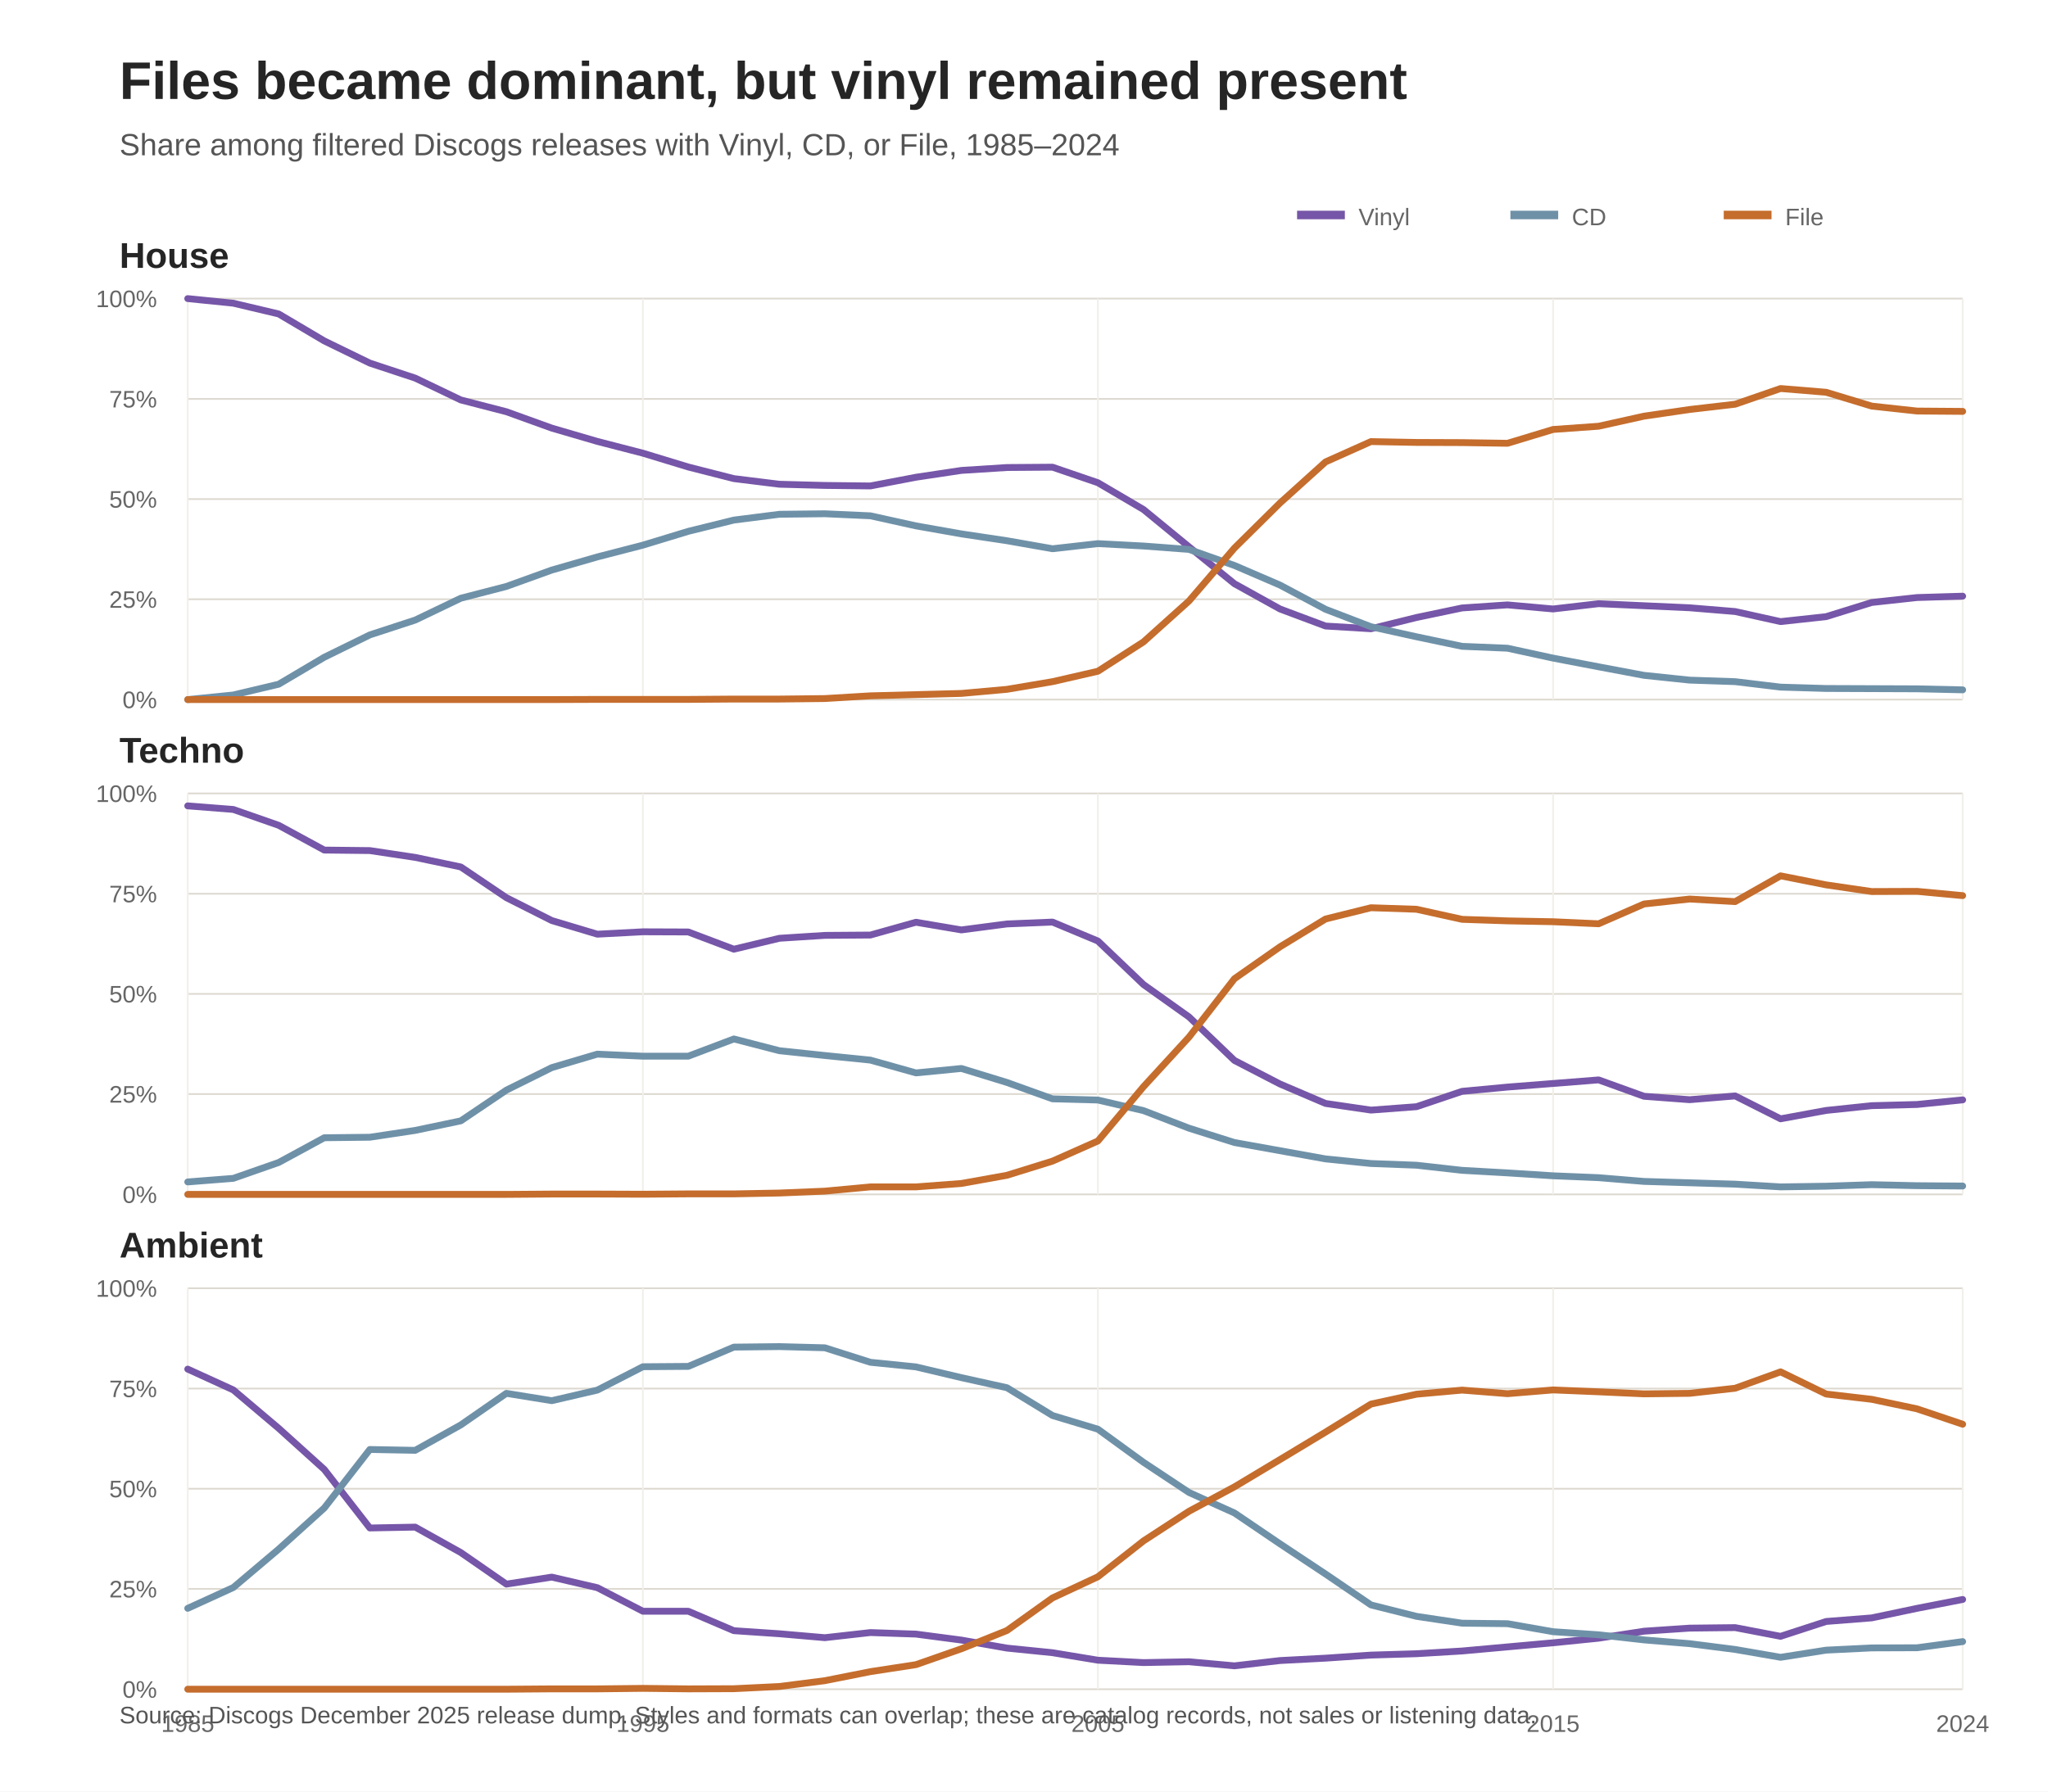
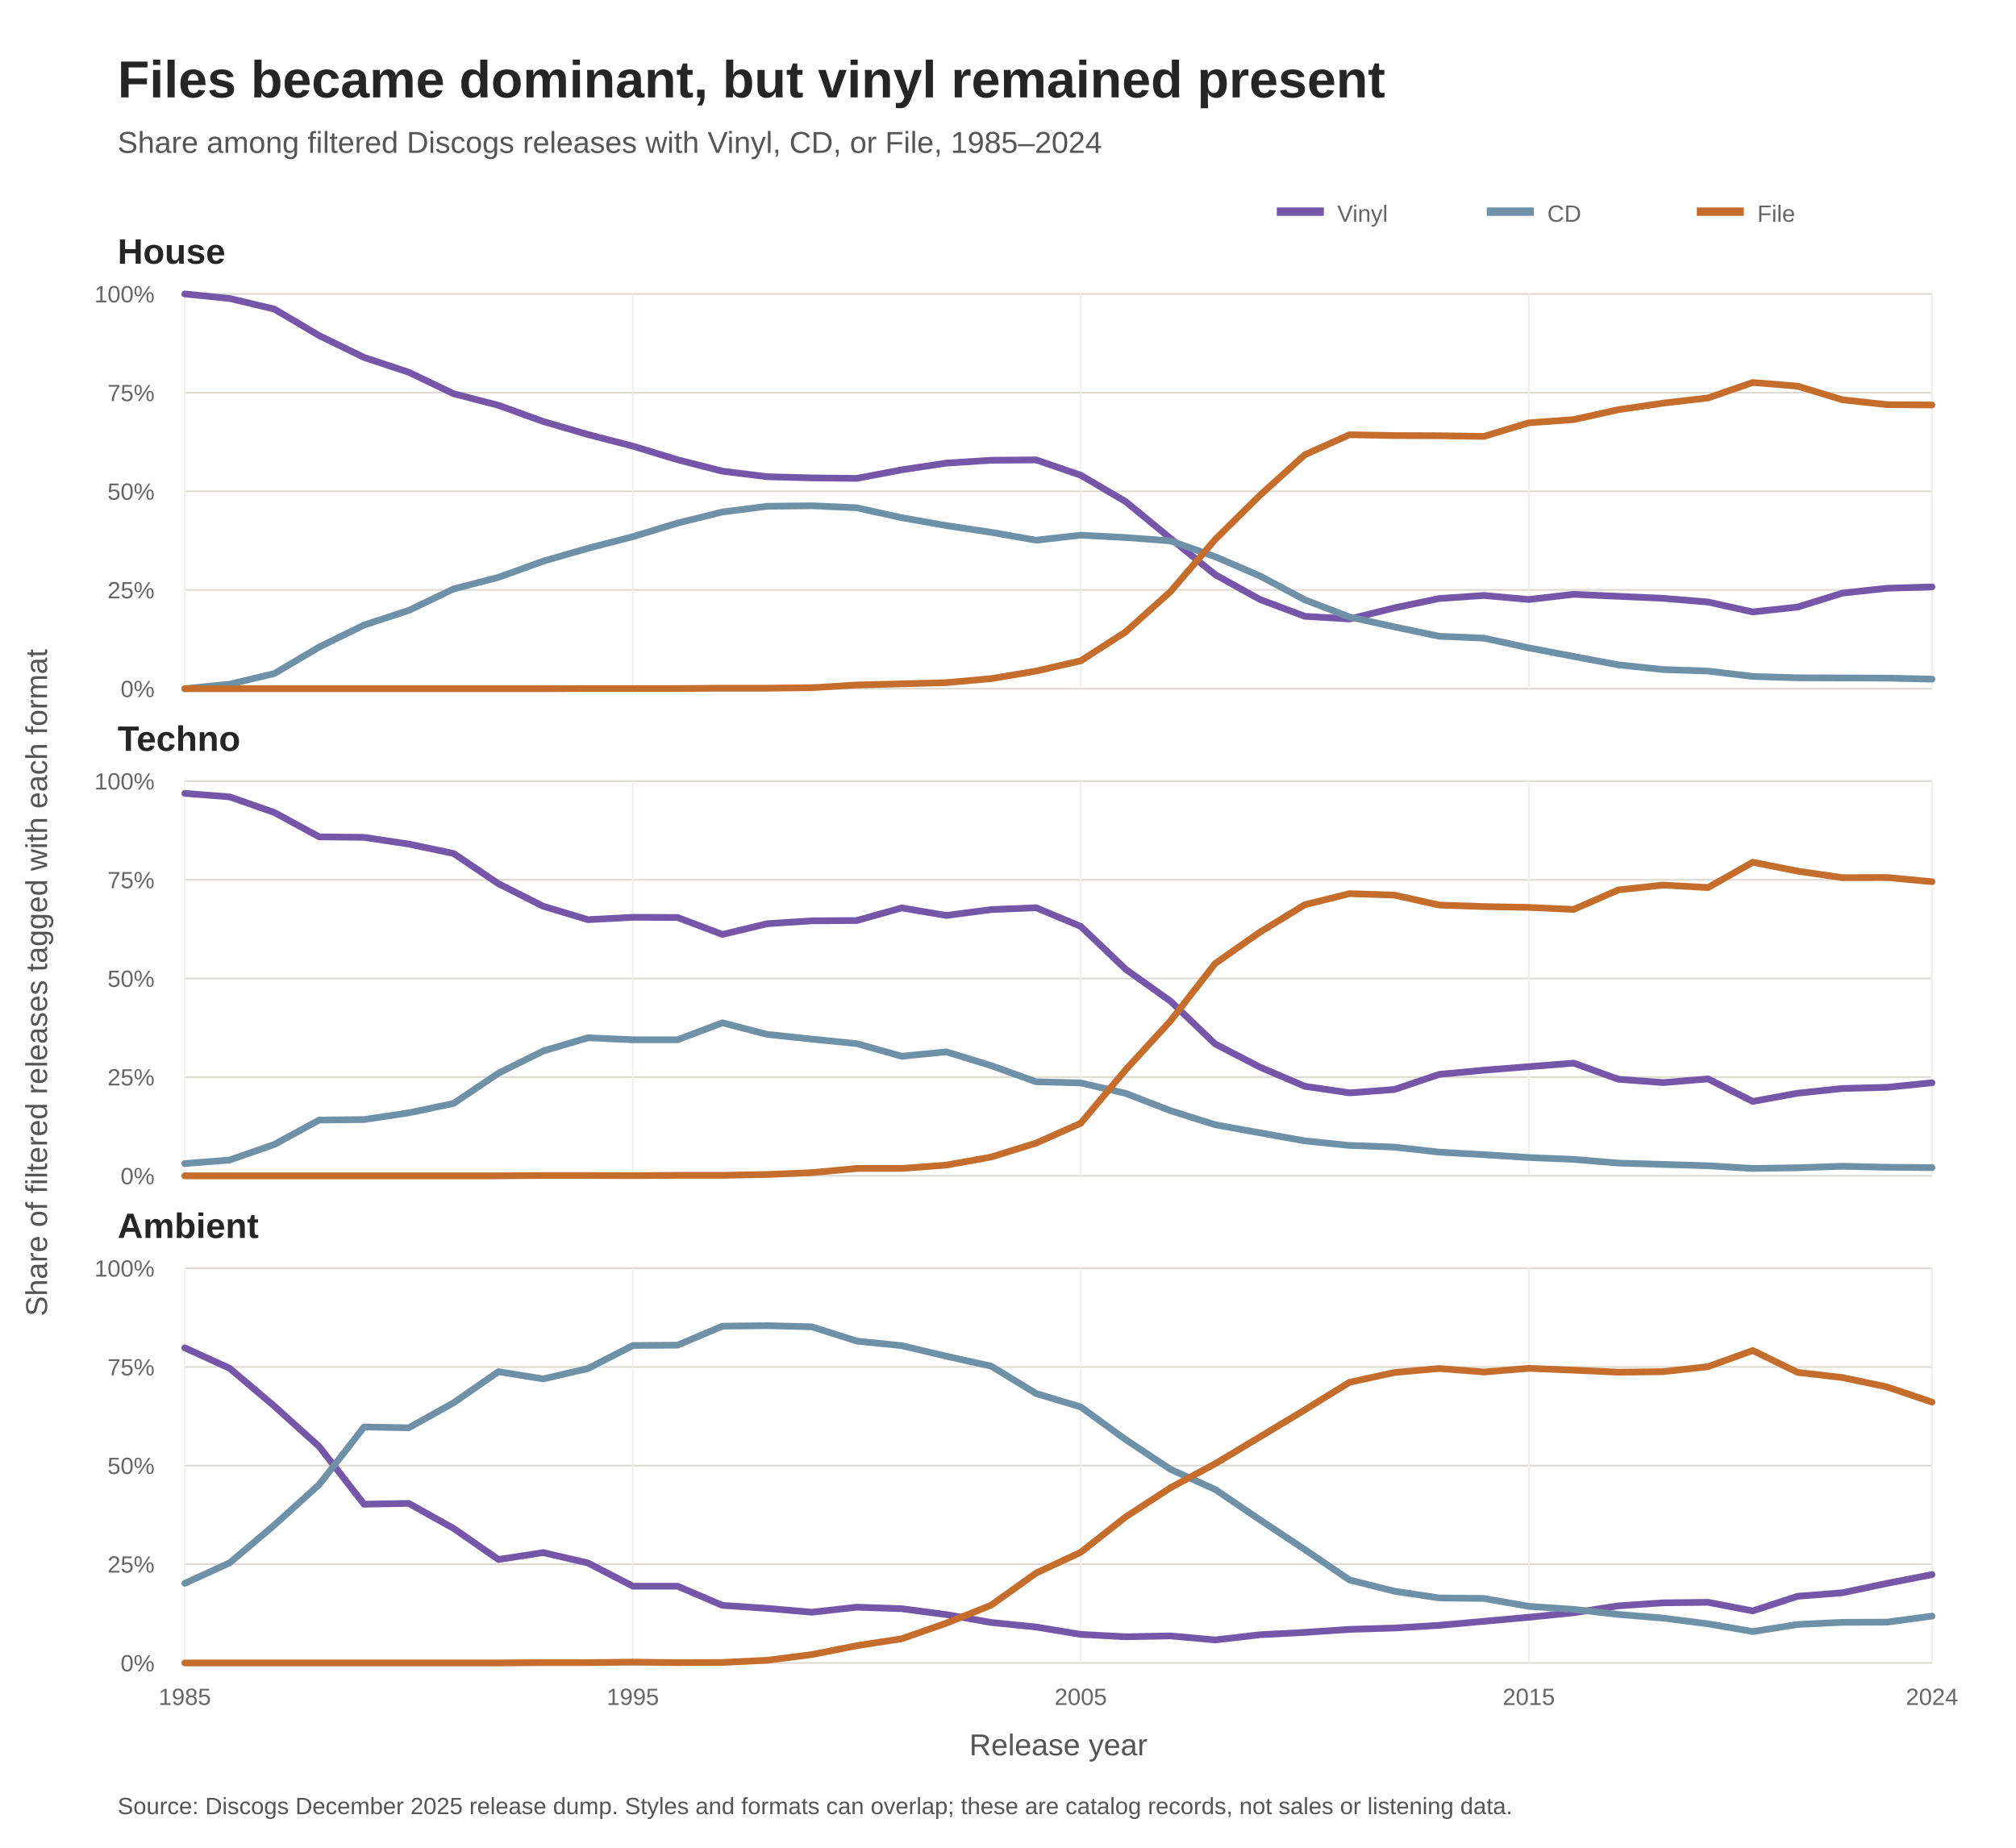
- <svg xmlns="http://www.w3.org/2000/svg" width="1200" height="1050" viewBox="0 0 1200 1050">
+ <svg xmlns="http://www.w3.org/2000/svg" width="1200" height="1100" viewBox="0 0 1200 1100">
  <rect width="100%" height="100%" fill="#ffffff" />
  <style>text{font-family:Arial,sans-serif;fill:#252525}.title{font-size:31px;font-weight:700}.subtitle{font-size:18px;fill:#555}.panel{font-size:21px;font-weight:700}.tick{font-size:14px;fill:#666}.note{font-size:14px;fill:#555}.grid{stroke:#ddd9d0;stroke-width:1}</style>
  <text x="70" y="58" class="title">Files became dominant, but vinyl remained present</text>
  <text x="70" y="91" class="subtitle">Share among filtered Discogs releases with Vinyl, CD, or File, 1985–2024</text>
  <line x1="760" y1="126" x2="788" y2="126" stroke="#7656A8" stroke-width="5" />
  <text x="796" y="132" class="tick">Vinyl</text>
  <line x1="885" y1="126" x2="913" y2="126" stroke="#6F91A8" stroke-width="5" />
  <text x="921" y="132" class="tick">CD</text>
  <line x1="1010" y1="126" x2="1038" y2="126" stroke="#C56D2D" stroke-width="5" />
  <text x="1046" y="132" class="tick">File</text>
  <text x="70" y="157" class="panel">House</text>
  <line x1="110" y1="410.0" x2="1150" y2="410.0" class="grid" />
  <text x="92" y="415.0" text-anchor="end" class="tick">0%</text>
  <line x1="110" y1="351.2" x2="1150" y2="351.2" class="grid" />
  <text x="92" y="356.2" text-anchor="end" class="tick">25%</text>
  <line x1="110" y1="292.5" x2="1150" y2="292.5" class="grid" />
  <text x="92" y="297.5" text-anchor="end" class="tick">50%</text>
  <line x1="110" y1="233.8" x2="1150" y2="233.8" class="grid" />
  <text x="92" y="238.8" text-anchor="end" class="tick">75%</text>
  <line x1="110" y1="175.0" x2="1150" y2="175.0" class="grid" />
  <text x="92" y="180.0" text-anchor="end" class="tick">100%</text>
  <line x1="110.0" y1="175" x2="110.0" y2="410" stroke="#f1efe9" />
  <line x1="376.7" y1="175" x2="376.7" y2="410" stroke="#f1efe9" />
  <line x1="643.3" y1="175" x2="643.3" y2="410" stroke="#f1efe9" />
  <line x1="910.0" y1="175" x2="910.0" y2="410" stroke="#f1efe9" />
  <line x1="1150.0" y1="175" x2="1150.0" y2="410" stroke="#f1efe9" />
  <polyline points="110.0,175.0 136.7,177.7 163.3,184.0 190.0,199.8 216.7,212.8 243.3,221.6 270.0,234.4 296.7,241.3 323.3,250.9 350.0,258.7 376.7,265.6 403.3,273.7 430.0,280.5 456.7,283.8 483.3,284.5 510.0,284.8 536.7,279.7 563.3,275.7 590.0,274.0 616.7,273.8 643.3,282.9 670.0,298.6 696.7,320.5 723.3,342.1 750.0,356.9 776.7,366.9 803.3,368.5 830.0,361.9 856.7,356.3 883.3,354.5 910.0,356.9 936.7,353.8 963.3,355.0 990.0,356.2 1016.7,358.4 1043.3,364.3 1070.0,361.4 1096.7,353.1 1123.3,350.2 1150.0,349.4" fill="none" stroke="#7656A8" stroke-width="4" stroke-linejoin="round" stroke-linecap="round" />
  <polyline points="110.0,410.0 136.7,407.3 163.3,401.0 190.0,385.2 216.7,372.1 243.3,363.4 270.0,350.6 296.7,343.7 323.3,334.1 350.0,326.4 376.7,319.5 403.3,311.4 430.0,304.8 456.7,301.4 483.3,301.1 510.0,302.3 536.7,308.2 563.3,312.9 590.0,316.9 616.7,321.6 643.3,318.6 670.0,320.0 696.7,322.0 723.3,331.4 750.0,342.9 776.7,357.1 803.3,367.3 830.0,373.2 856.7,378.8 883.3,379.9 910.0,385.7 936.7,390.8 963.3,395.8 990.0,398.6 1016.7,399.5 1043.3,402.7 1070.0,403.5 1096.7,403.6 1123.3,403.7 1150.0,404.3" fill="none" stroke="#6F91A8" stroke-width="4" stroke-linejoin="round" stroke-linecap="round" />
  <polyline points="110.0,410.0 136.7,410.0 163.3,410.0 190.0,410.0 216.7,410.0 243.3,410.0 270.0,410.0 296.7,410.0 323.3,410.0 350.0,409.9 376.7,409.9 403.3,409.9 430.0,409.7 456.7,409.7 483.3,409.4 510.0,407.8 536.7,407.1 563.3,406.4 590.0,404.0 616.7,399.5 643.3,393.4 670.0,376.2 696.7,352.2 723.3,321.2 750.0,294.8 776.7,270.7 803.3,258.8 830.0,259.3 856.7,259.4 883.3,259.8 910.0,251.7 936.7,249.8 963.3,243.9 990.0,240.0 1016.7,236.9 1043.3,227.7 1070.0,229.9 1096.7,238.0 1123.3,240.9 1150.0,241.1" fill="none" stroke="#C56D2D" stroke-width="4" stroke-linejoin="round" stroke-linecap="round" />
  <text x="70" y="447" class="panel">Techno</text>
  <line x1="110" y1="700.0" x2="1150" y2="700.0" class="grid" />
  <text x="92" y="705.0" text-anchor="end" class="tick">0%</text>
  <line x1="110" y1="641.2" x2="1150" y2="641.2" class="grid" />
  <text x="92" y="646.2" text-anchor="end" class="tick">25%</text>
  <line x1="110" y1="582.5" x2="1150" y2="582.5" class="grid" />
  <text x="92" y="587.5" text-anchor="end" class="tick">50%</text>
  <line x1="110" y1="523.8" x2="1150" y2="523.8" class="grid" />
  <text x="92" y="528.8" text-anchor="end" class="tick">75%</text>
  <line x1="110" y1="465.0" x2="1150" y2="465.0" class="grid" />
  <text x="92" y="470.0" text-anchor="end" class="tick">100%</text>
  <line x1="110.0" y1="465" x2="110.0" y2="700" stroke="#f1efe9" />
  <line x1="376.7" y1="465" x2="376.7" y2="700" stroke="#f1efe9" />
  <line x1="643.3" y1="465" x2="643.3" y2="700" stroke="#f1efe9" />
  <line x1="910.0" y1="465" x2="910.0" y2="700" stroke="#f1efe9" />
  <line x1="1150.0" y1="465" x2="1150.0" y2="700" stroke="#f1efe9" />
  <polyline points="110.0,472.3 136.7,474.4 163.3,483.7 190.0,498.2 216.7,498.5 243.3,502.5 270.0,508.1 296.7,526.1 323.3,539.5 350.0,547.5 376.7,546.1 403.3,546.2 430.0,556.3 456.7,549.9 483.3,548.2 510.0,548.0 536.7,540.5 563.3,545.0 590.0,541.5 616.7,540.4 643.3,551.5 670.0,577.0 696.7,596.0 723.3,621.5 750.0,635.3 776.7,646.7 803.3,650.6 830.0,648.6 856.7,639.6 883.3,637.1 910.0,635.0 936.7,632.9 963.3,642.5 990.0,644.5 1016.7,642.3 1043.3,655.7 1070.0,650.8 1096.7,648.0 1123.3,647.3 1150.0,644.6" fill="none" stroke="#7656A8" stroke-width="4" stroke-linejoin="round" stroke-linecap="round" />
  <polyline points="110.0,692.7 136.7,690.6 163.3,681.3 190.0,666.8 216.7,666.5 243.3,662.5 270.0,656.9 296.7,638.9 323.3,625.7 350.0,617.8 376.7,619.0 403.3,619.0 430.0,608.9 456.7,615.8 483.3,618.6 510.0,621.3 536.7,628.8 563.3,626.2 590.0,634.4 616.7,644.0 643.3,644.7 670.0,650.9 696.7,661.2 723.3,669.6 750.0,674.4 776.7,679.2 803.3,681.9 830.0,682.9 856.7,685.9 883.3,687.4 910.0,689.1 936.7,690.2 963.3,692.4 990.0,693.2 1016.7,694.0 1043.3,695.6 1070.0,695.2 1096.7,694.3 1123.3,694.9 1150.0,695.1" fill="none" stroke="#6F91A8" stroke-width="4" stroke-linejoin="round" stroke-linecap="round" />
  <polyline points="110.0,700.0 136.7,700.0 163.3,700.0 190.0,700.0 216.7,700.0 243.3,700.0 270.0,700.0 296.7,700.0 323.3,699.8 350.0,699.8 376.7,699.9 403.3,699.7 430.0,699.7 456.7,699.2 483.3,698.1 510.0,695.6 536.7,695.6 563.3,693.6 590.0,688.8 616.7,680.5 643.3,668.7 670.0,636.9 696.7,607.8 723.3,573.6 750.0,554.9 776.7,538.6 803.3,532.0 830.0,532.9 856.7,538.8 883.3,539.7 910.0,540.2 936.7,541.4 963.3,529.8 990.0,526.9 1016.7,528.4 1043.3,513.3 1070.0,518.6 1096.7,522.5 1123.3,522.4 1150.0,524.9" fill="none" stroke="#C56D2D" stroke-width="4" stroke-linejoin="round" stroke-linecap="round" />
  <text x="70" y="737" class="panel">Ambient</text>
  <line x1="110" y1="990.0" x2="1150" y2="990.0" class="grid" />
  <text x="92" y="995.0" text-anchor="end" class="tick">0%</text>
  <line x1="110" y1="931.2" x2="1150" y2="931.2" class="grid" />
  <text x="92" y="936.2" text-anchor="end" class="tick">25%</text>
  <line x1="110" y1="872.5" x2="1150" y2="872.5" class="grid" />
  <text x="92" y="877.5" text-anchor="end" class="tick">50%</text>
  <line x1="110" y1="813.8" x2="1150" y2="813.8" class="grid" />
  <text x="92" y="818.8" text-anchor="end" class="tick">75%</text>
  <line x1="110" y1="755.0" x2="1150" y2="755.0" class="grid" />
  <text x="92" y="760.0" text-anchor="end" class="tick">100%</text>
  <line x1="110.0" y1="755" x2="110.0" y2="990" stroke="#f1efe9" />
  <text x="110.0" y="1015" text-anchor="middle" class="tick">1985</text>
  <line x1="376.7" y1="755" x2="376.7" y2="990" stroke="#f1efe9" />
  <text x="376.7" y="1015" text-anchor="middle" class="tick">1995</text>
  <line x1="643.3" y1="755" x2="643.3" y2="990" stroke="#f1efe9" />
  <text x="643.3" y="1015" text-anchor="middle" class="tick">2005</text>
  <line x1="910.0" y1="755" x2="910.0" y2="990" stroke="#f1efe9" />
  <text x="910.0" y="1015" text-anchor="middle" class="tick">2015</text>
  <line x1="1150.0" y1="755" x2="1150.0" y2="990" stroke="#f1efe9" />
  <text x="1150.0" y="1015" text-anchor="middle" class="tick">2024</text>
  <polyline points="110.0,802.4 136.7,814.6 163.3,837.1 190.0,861.2 216.7,895.5 243.3,895.0 270.0,909.9 296.7,928.4 323.3,924.3 350.0,930.5 376.7,944.3 403.3,944.3 430.0,955.7 456.7,957.5 483.3,959.8 510.0,956.8 536.7,957.7 563.3,961.2 590.0,965.9 616.7,968.6 643.3,973.0 670.0,974.4 696.7,973.9 723.3,976.3 750.0,973.2 776.7,971.8 803.3,970.0 830.0,969.2 856.7,967.6 883.3,965.2 910.0,962.8 936.7,960.1 963.3,956.0 990.0,954.2 1016.7,953.9 1043.3,959.0 1070.0,950.3 1096.7,948.2 1123.3,942.6 1150.0,937.4" fill="none" stroke="#7656A8" stroke-width="4" stroke-linejoin="round" stroke-linecap="round" />
  <polyline points="110.0,942.6 136.7,930.4 163.3,907.9 190.0,883.8 216.7,849.5 243.3,850.0 270.0,835.1 296.7,816.6 323.3,820.9 350.0,814.7 376.7,801.0 403.3,800.8 430.0,789.5 456.7,789.2 483.3,789.9 510.0,798.4 536.7,801.1 563.3,807.4 590.0,813.3 616.7,829.6 643.3,837.6 670.0,857.0 696.7,874.7 723.3,886.7 750.0,904.8 776.7,922.5 803.3,940.6 830.0,947.3 856.7,951.3 883.3,951.6 910.0,956.3 936.7,958.1 963.3,961.1 990.0,963.3 1016.7,966.7 1043.3,971.3 1070.0,967.1 1096.7,965.8 1123.3,965.7 1150.0,962.1" fill="none" stroke="#6F91A8" stroke-width="4" stroke-linejoin="round" stroke-linecap="round" />
  <polyline points="110.0,990.0 136.7,990.0 163.3,990.0 190.0,990.0 216.7,990.0 243.3,990.0 270.0,990.0 296.7,990.0 323.3,989.8 350.0,989.8 376.7,989.5 403.3,989.8 430.0,989.7 456.7,988.4 483.3,985.0 510.0,979.7 536.7,975.6 563.3,966.3 590.0,955.6 616.7,936.5 643.3,924.1 670.0,903.1 696.7,885.7 723.3,871.4 750.0,855.4 776.7,839.3 803.3,822.9 830.0,817.1 856.7,814.7 883.3,816.8 910.0,814.6 936.7,815.7 963.3,816.9 990.0,816.6 1016.7,813.6 1043.3,804.0 1070.0,817.0 1096.7,820.1 1123.3,825.7 1150.0,834.7" fill="none" stroke="#C56D2D" stroke-width="4" stroke-linejoin="round" stroke-linecap="round" />
-   <text x="70" y="1010" class="note">Source: Discogs December 2025 release dump. Styles and formats can overlap; these are catalog records, not sales or listening data.</text>
+   <text x="630" y="1045" text-anchor="middle" class="subtitle">Release year</text>
+   <text x="28" y="585" text-anchor="middle" transform="rotate(-90 28 585)" class="subtitle">Share of filtered releases tagged with each format</text>
+   <text x="70" y="1080" class="note">Source: Discogs December 2025 release dump. Styles and formats can overlap; these are catalog records, not sales or listening data.</text>
</svg>
